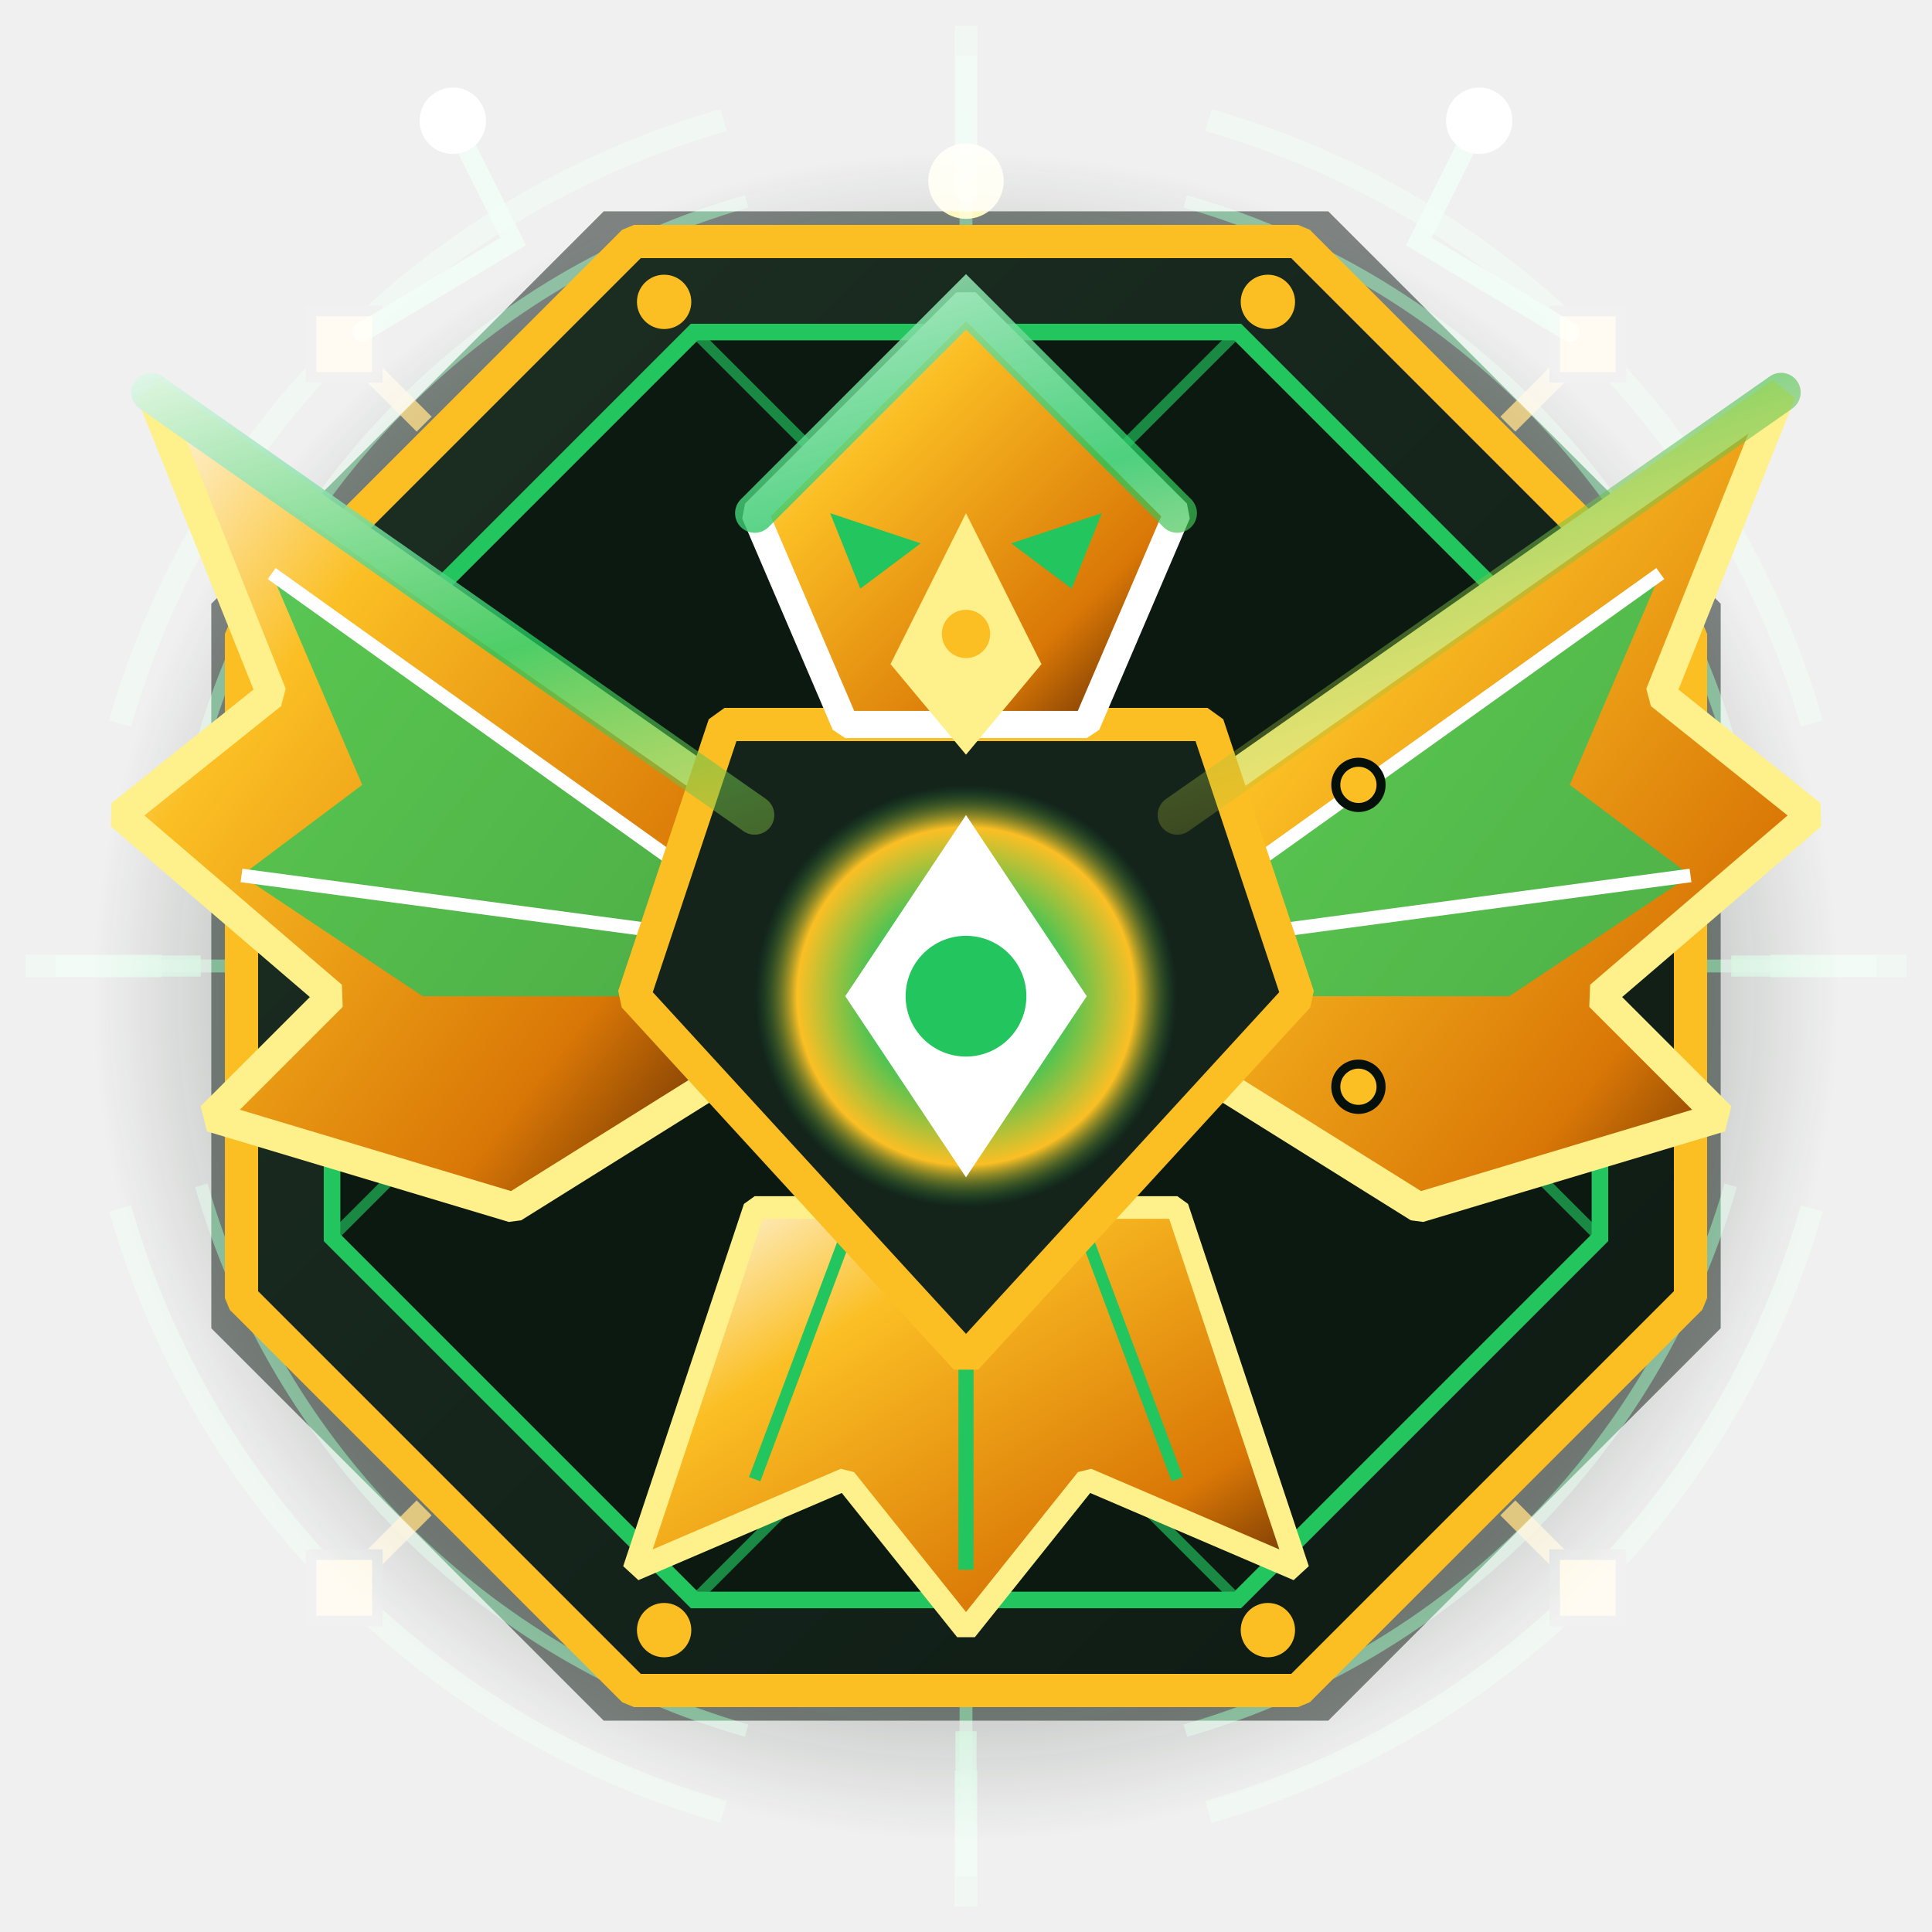
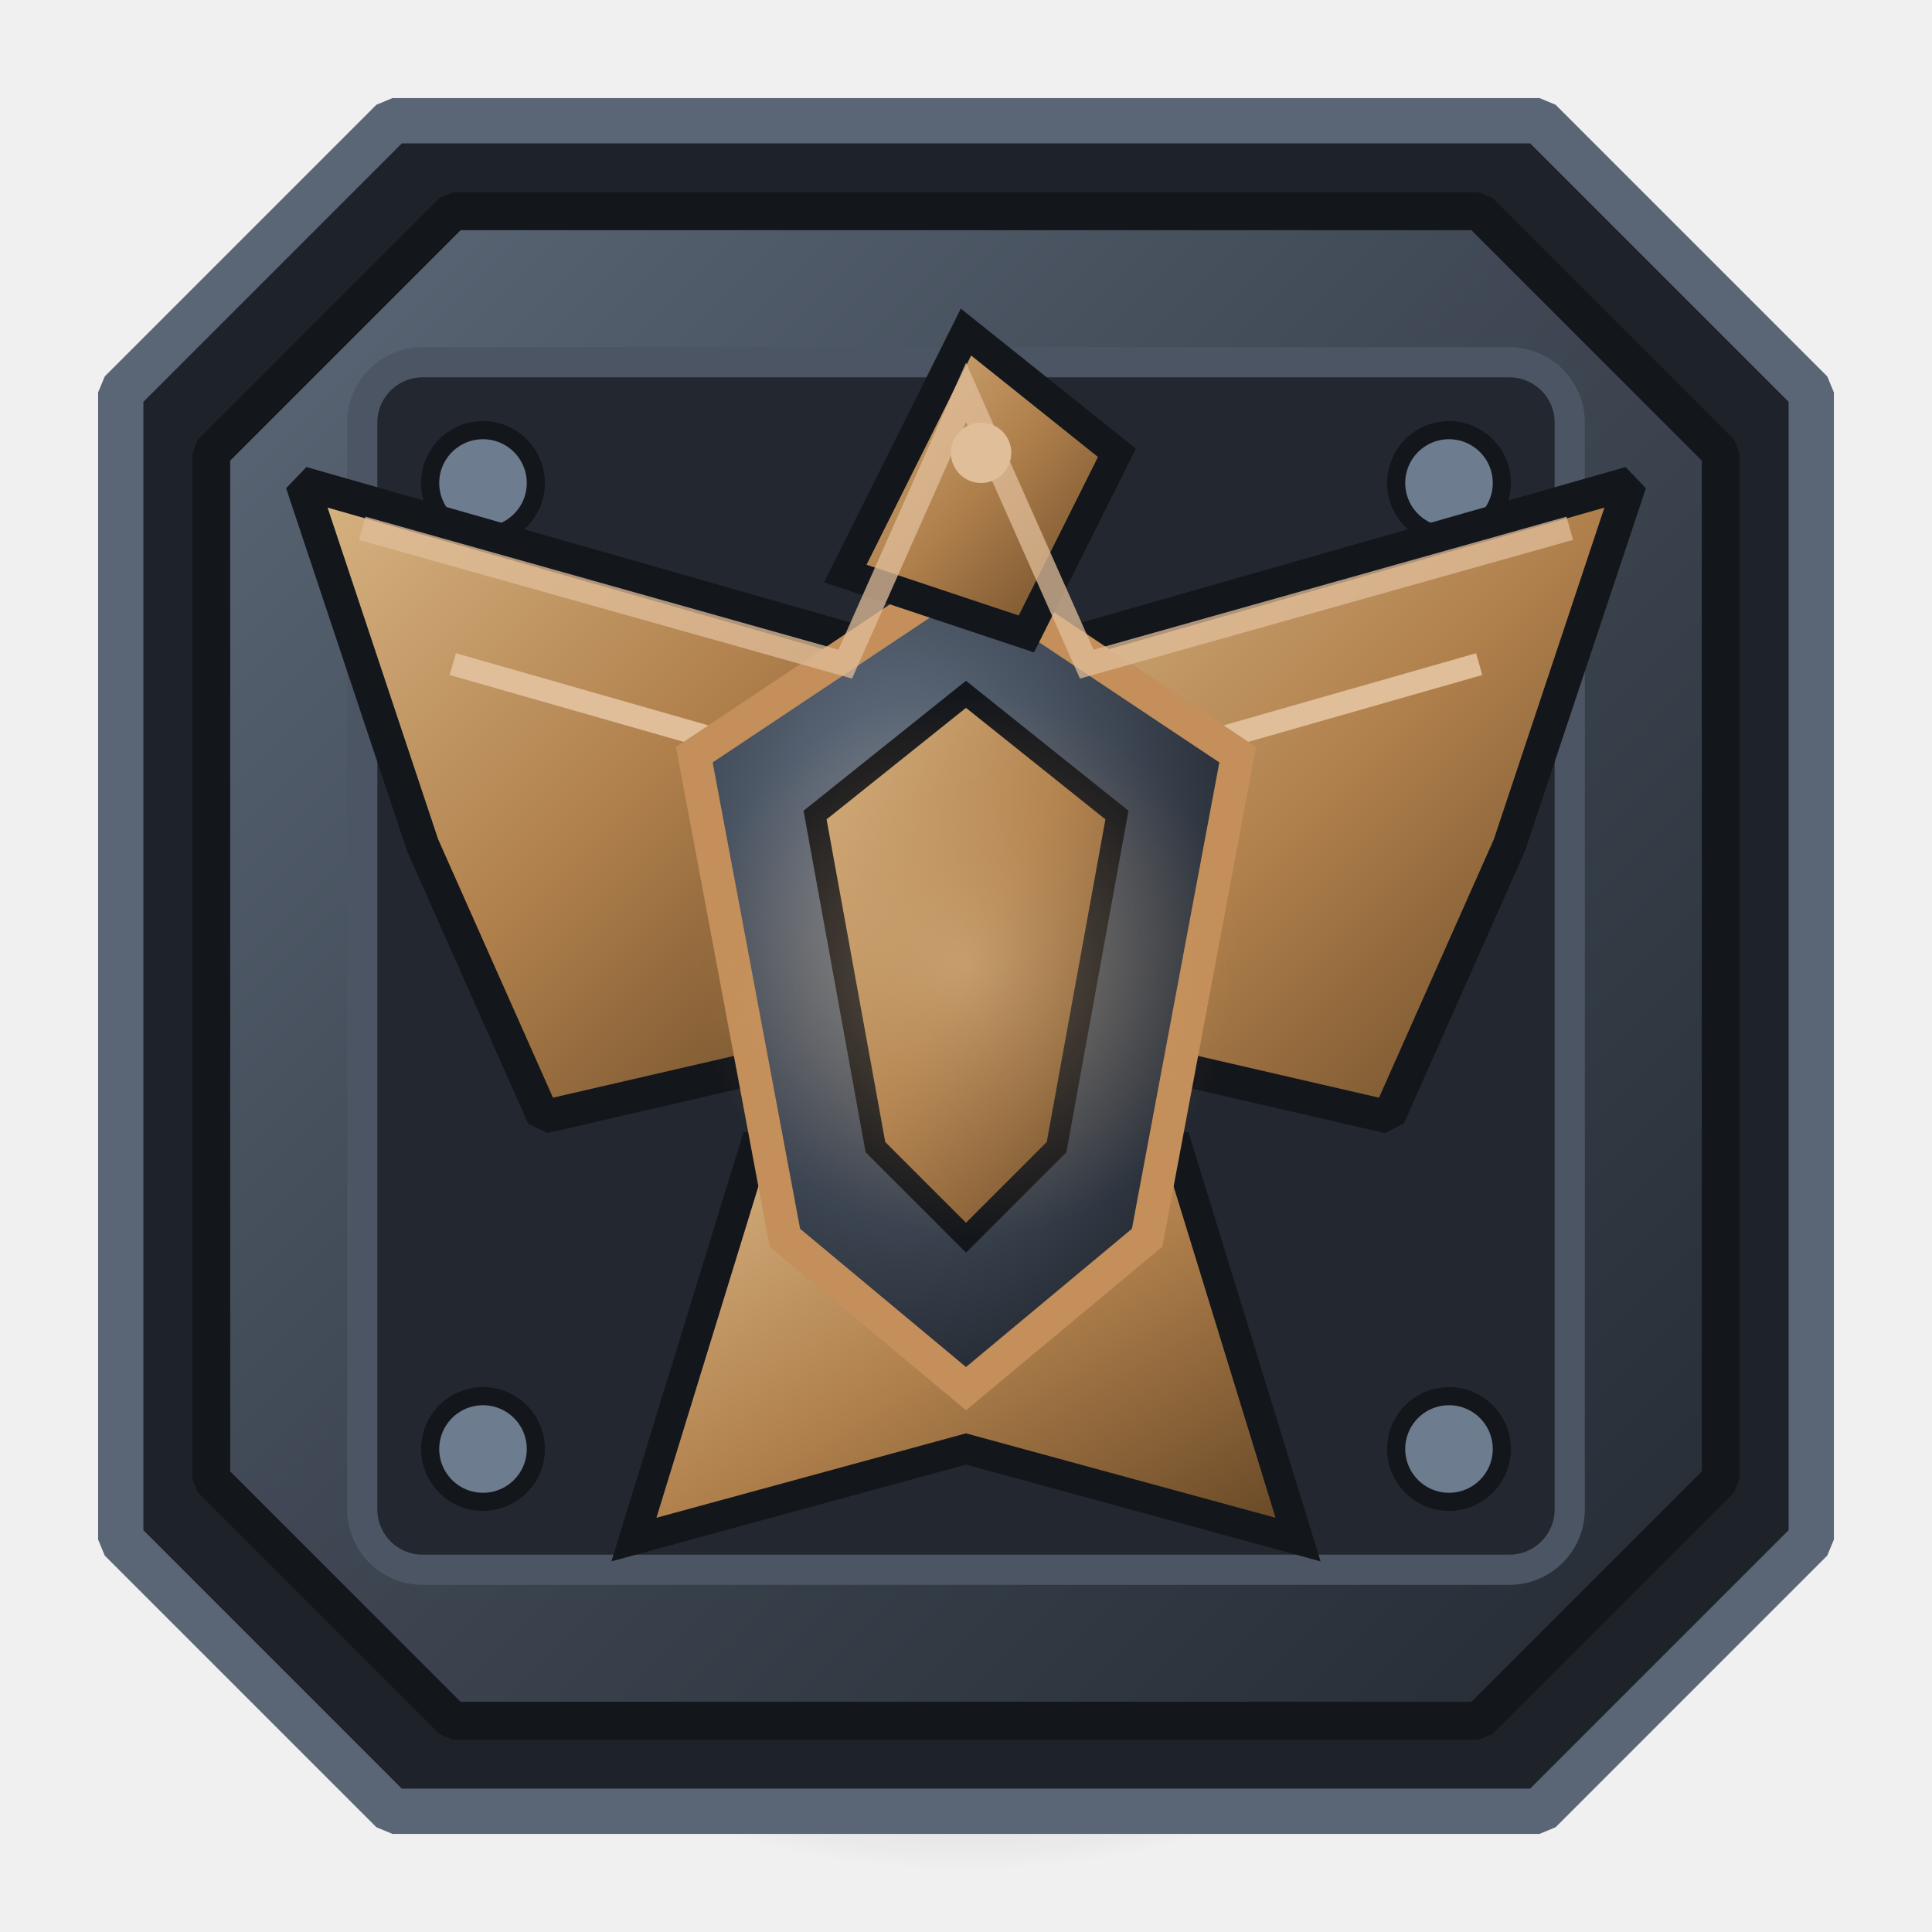
- <svg xmlns="http://www.w3.org/2000/svg" viewBox="0 0 128 128" fill="none" data-rig-id="base-eagle-rig" data-root-anchor="64,64" data-has-aura="true">
+ <svg xmlns="http://www.w3.org/2000/svg" viewBox="0 0 128 128" width="128" height="128">
  <defs>
-     <radialGradient id="be-shadow-grad" cx="50%" cy="50%" r="50%">
-       <stop offset="0%" stop-color="#0b1610" stop-opacity="0.78" />
-       <stop offset="65%" stop-color="#0d1912" stop-opacity="0.36" />
-       <stop offset="100%" stop-color="#0d1912" stop-opacity="0" />
+     <radialGradient id="tb-shadow" cx="50%" cy="50%" r="50%">
+       <stop offset="0%" stop-color="#0b0d10" stop-opacity="0.72" />
+       <stop offset="68%" stop-color="#111419" stop-opacity="0.32" />
+       <stop offset="100%" stop-color="#111419" stop-opacity="0" />
    </radialGradient>
-     <radialGradient id="be-aura-field" cx="50%" cy="50%" r="50%">
-       <stop offset="0%" stop-color="#fbbf24" stop-opacity="0.32" />
-       <stop offset="55%" stop-color="#22c55e" stop-opacity="0.16" />
-       <stop offset="100%" stop-color="#0d1912" stop-opacity="0" />
+     <linearGradient id="blued-hull" x1="0" y1="0" x2="1" y2="1">
+       <stop offset="0%" stop-color="#5c6878" />
+       <stop offset="45%" stop-color="#3f4854" />
+       <stop offset="100%" stop-color="#252b33" />
+     </linearGradient>
+     <radialGradient id="blued-turret" cx="38%" cy="35%" r="65%">
+       <stop offset="0%" stop-color="#6e7c8f" />
+       <stop offset="55%" stop-color="#444e5c" />
+       <stop offset="100%" stop-color="#262c35" />
    </radialGradient>
-     <linearGradient id="be-pedestal-obsidian" x1="0%" y1="0%" x2="100%" y2="100%">
-       <stop offset="0%" stop-color="#1e2f23" />
-       <stop offset="55%" stop-color="#14241b" />
-       <stop offset="100%" stop-color="#0d1912" />
+     <linearGradient id="tungsten-plate" x1="0" y1="0" x2="1" y2="1">
+       <stop offset="0%" stop-color="#738294" />
+       <stop offset="50%" stop-color="#4e5968" />
+       <stop offset="100%" stop-color="#2c333d" />
    </linearGradient>
-     <linearGradient id="be-gold-wing" x1="0%" y1="0%" x2="100%" y2="100%">
-       <stop offset="0%" stop-color="#ffffff" />
-       <stop offset="30%" stop-color="#fbbf24" />
-       <stop offset="75%" stop-color="#d97706" />
-       <stop offset="100%" stop-color="#451a03" />
+     <linearGradient id="enemy-cast-hull" x1="0" y1="0" x2="1" y2="1">
+       <stop offset="0%" stop-color="#59524c" />
+       <stop offset="48%" stop-color="#3d3834" />
+       <stop offset="100%" stop-color="#24201e" />
    </linearGradient>
-     <linearGradient id="be-rim-glow" x1="0%" y1="0%" x2="100%" y2="100%">
-       <stop offset="0%" stop-color="#ffffff" stop-opacity="0.95" />
-       <stop offset="45%" stop-color="#22c55e" stop-opacity="0.8" />
-       <stop offset="100%" stop-color="#fbbf24" stop-opacity="0" />
+     <radialGradient id="enemy-cast-turret" cx="38%" cy="35%" r="65%">
+       <stop offset="0%" stop-color="#6b625b" />
+       <stop offset="55%" stop-color="#47413c" />
+       <stop offset="100%" stop-color="#292421" />
+     </radialGradient>
+     <linearGradient id="steel-barrel" x1="0" y1="0" x2="1" y2="0">
+       <stop offset="0%" stop-color="#23282e" />
+       <stop offset="35%" stop-color="#697480" />
+       <stop offset="55%" stop-color="#8592a1" />
+       <stop offset="100%" stop-color="#1e2228" />
    </linearGradient>
-     <radialGradient id="be-core-glow" cx="50%" cy="50%" r="50%">
-       <stop offset="0%" stop-color="#ffffff" />
-       <stop offset="40%" stop-color="#22c55e" />
-       <stop offset="80%" stop-color="#fbbf24" />
-       <stop offset="100%" stop-color="#15803d" stop-opacity="0" />
+     <linearGradient id="steel-tread" x1="0" y1="0" x2="0" y2="1">
+       <stop offset="0%" stop-color="#22262b" />
+       <stop offset="50%" stop-color="#383e46" />
+       <stop offset="100%" stop-color="#181b1f" />
+     </linearGradient>
+     <linearGradient id="brass-trim" x1="0" y1="0" x2="1" y2="1">
+       <stop offset="0%" stop-color="#d8b584" />
+       <stop offset="50%" stop-color="#b0804c" />
+       <stop offset="100%" stop-color="#634524" />
+     </linearGradient>
+     <linearGradient id="primer-trim" x1="0" y1="0" x2="1" y2="1">
+       <stop offset="0%" stop-color="#c97a63" />
+       <stop offset="50%" stop-color="#994e3b" />
+       <stop offset="100%" stop-color="#5c2b1f" />
+     </linearGradient>
+     <radialGradient id="warm-muzzle" cx="50%" cy="50%" r="50%">
+       <stop offset="0%" stop-color="#e3c598" stop-opacity="0.42" />
+       <stop offset="100%" stop-color="#c48f5a" stop-opacity="0" />
    </radialGradient>
  </defs>
-   <g id="part-shadow-cast" data-pivot="64,66" data-parent="root" data-z-index="1" data-blend="multiply" style="mix-blend-mode: multiply">
-     <ellipse cx="64" cy="66" rx="58" ry="56" fill="url(#be-shadow-grad)" />
-     <polygon points="40,14 88,14 114,40 114,88 88,114 40,114 14,88 14,40" fill="#0b1610" fill-opacity="0.5" />
+   <g id="part-shadow-cast" data-pivot="64,68" data-blend="multiply">
+     <ellipse cx="64" cy="68" rx="56" ry="56" fill="url(#tb-shadow)" />
  </g>
-   <g id="part-aura-ring-outer" data-pivot="64,64" data-parent="root" data-z-index="4" data-blend="screen" data-motion="spin-cw" style="mix-blend-mode: screen">
-     <circle cx="64" cy="64" r="62" fill="url(#be-aura-field)" />
-     <path fill="none" stroke="#22c55e" stroke-width="1.5" stroke-opacity="0.72" d="M120.04,80.07 A58.3,58.3 0 0,1 80.07,120.04 M47.93,120.04 A58.3,58.3 0 0,1 7.96,80.07 M7.96,47.93 A58.3,58.3 0 0,1 47.93,7.96 M80.07,7.96 A58.3,58.3 0 0,1 120.04,47.93 M64,1.7 L64,10.7 M64,117.3 L64,126.3 M1.7,64 L10.7,64 M117.3,64 L126.3,64" stroke-linejoin="bevel" />
-     <path fill="none" stroke="#4ade80" stroke-width="0.85" stroke-opacity="0.58" d="M114.66,78.53 A52.7,52.7 0 0,1 78.53,114.66 M49.47,114.66 A52.7,52.7 0 0,1 13.34,78.53 M13.34,49.47 A52.7,52.7 0 0,1 49.47,13.34 M78.53,13.34 A52.7,52.7 0 0,1 114.66,49.47 M64,7.3 L64,16.3 M64,111.7 L64,120.7 M7.3,64 L16.3,64 M111.7,64 L120.7,64" stroke-linejoin="bevel" />
-     <line x1="114.7" y1="64" x2="124.3" y2="64" stroke="#22c55e" stroke-width="1.4" stroke-opacity="0.8" />
-     <line x1="99.9" y1="99.9" x2="106.6" y2="106.6" stroke="#fbbf24" stroke-width="1.4" stroke-opacity="0.8" />
-     <line x1="64" y1="114.7" x2="64" y2="124.3" stroke="#22c55e" stroke-width="1.4" stroke-opacity="0.8" />
-     <line x1="28.1" y1="99.9" x2="21.4" y2="106.6" stroke="#fbbf24" stroke-width="1.4" stroke-opacity="0.8" />
-     <line x1="13.3" y1="64" x2="3.7" y2="64" stroke="#22c55e" stroke-width="1.4" stroke-opacity="0.8" />
-     <line x1="28.1" y1="28.1" x2="21.4" y2="21.4" stroke="#fbbf24" stroke-width="1.4" stroke-opacity="0.8" />
-     <line x1="64" y1="13.3" x2="64" y2="3.7" stroke="#22c55e" stroke-width="1.4" stroke-opacity="0.8" />
-     <line x1="99.9" y1="28.1" x2="106.6" y2="21.4" stroke="#fbbf24" stroke-width="1.4" stroke-opacity="0.8" />
-     <rect x="103" y="103" width="4.4" height="4.4" fill="#fbbf24" stroke="#0b1610" stroke-width="0.7" />
-     <rect x="20.6" y="103" width="4.4" height="4.4" fill="#fbbf24" stroke="#0b1610" stroke-width="0.7" />
-     <rect x="20.6" y="20.6" width="4.4" height="4.4" fill="#fbbf24" stroke="#0b1610" stroke-width="0.7" />
-     <rect x="103" y="20.6" width="4.4" height="4.4" fill="#fbbf24" stroke="#0b1610" stroke-width="0.7" />
+   <g id="part-aura-ring-outer" data-pivot="64,64" data-blend="normal">
+     <polygon points="26,8 102,8 120,26 120,102 102,120 26,120 8,102 8,26" fill="#1e232a" stroke="#5a6575" stroke-width="3" stroke-linejoin="bevel" />
  </g>
-   <g id="part-aura-ring-inner" data-pivot="64,64" data-parent="root" data-z-index="5" data-blend="screen" data-motion="spin-ccw" style="mix-blend-mode: screen">
-     <path fill="none" stroke="#fbbf24" stroke-width="1.1" stroke-opacity="0.68" d="M106.87,76.29 A44.6,44.6 0 0,1 76.29,106.87 M51.71,106.87 A44.6,44.6 0 0,1 21.13,76.29 M21.13,51.71 A44.6,44.6 0 0,1 51.71,21.13 M76.29,21.13 A44.6,44.6 0 0,1 106.87,51.71 M64,15.4 L64,24.4 M64,103.6 L64,112.6 M15.4,64 L24.4,64 M103.6,64 L112.6,64" stroke-linejoin="bevel" />
-     <circle cx="108.6" cy="64" r="2.0" fill="#22c55e" stroke="#0b1610" stroke-width="0.65" />
-     <circle cx="86.3" cy="102.6" r="2.0" fill="#22c55e" stroke="#0b1610" stroke-width="0.65" />
-     <circle cx="41.7" cy="102.6" r="2.0" fill="#22c55e" stroke="#0b1610" stroke-width="0.65" />
-     <circle cx="19.4" cy="64" r="2.0" fill="#22c55e" stroke="#0b1610" stroke-width="0.65" />
-     <circle cx="41.7" cy="25.4" r="2.0" fill="#22c55e" stroke="#0b1610" stroke-width="0.65" />
-     <circle cx="86.3" cy="25.4" r="2.0" fill="#22c55e" stroke="#0b1610" stroke-width="0.65" />
+   <g id="part-aura-ring-inner" data-pivot="64,64" data-blend="normal">
+     <polygon points="30,14 98,14 114,30 114,98 98,114 30,114 14,98 14,30" fill="url(#blued-hull)" stroke="#13161b" stroke-width="2.5" stroke-linejoin="bevel" />
  </g>
-   <g id="part-pedestal-base" data-pivot="64,64" data-parent="root" data-z-index="15" data-blend="normal">
-     <polygon points="42,16 86,16 112,42 112,86 86,112 42,112 16,86 16,42" fill="url(#be-pedestal-obsidian)" stroke="#fbbf24" stroke-width="2.2" stroke-linejoin="bevel" />
-     <polygon points="46,22 82,22 106,46 106,82 82,106 46,106 22,82 22,46" fill="#0b1911" stroke="#22c55e" stroke-width="1.1" />
-     <path d="M46 22 L64 40 L82 22 M22 46 L40 64 L22 82 M106 46 L88 64 L106 82 M46 106 L64 88 L82 106" stroke="#22c55e" stroke-width="0.7" stroke-opacity="0.65" />
-     <circle cx="44" cy="20" r="1.8" fill="#fbbf24" />
-     <circle cx="84" cy="20" r="1.8" fill="#fbbf24" />
-     <circle cx="44" cy="108" r="1.8" fill="#fbbf24" />
-     <circle cx="84" cy="108" r="1.8" fill="#fbbf24" />
+   <g id="part-pedestal-base" data-pivot="64,64" data-blend="normal">
+     <rect x="24" y="24" width="80" height="80" rx="4" fill="#232830" stroke="#4b5563" stroke-width="2" />
+     <circle cx="32" cy="32" r="3.5" fill="#6e7c8f" stroke="#13161b" stroke-width="1.2" />
+     <circle cx="96" cy="32" r="3.5" fill="#6e7c8f" stroke="#13161b" stroke-width="1.2" />
+     <circle cx="32" cy="96" r="3.5" fill="#6e7c8f" stroke="#13161b" stroke-width="1.2" />
+     <circle cx="96" cy="96" r="3.5" fill="#6e7c8f" stroke="#13161b" stroke-width="1.2" />
  </g>
-   <g id="part-tail-plume" data-pivot="64,82" data-parent="part-pedestal-base" data-z-index="22" data-blend="normal" data-motion="pulse-scale">
-     <circle cx="64" cy="82" r="4.0" fill="#06100a" stroke="#22c55e" stroke-width="1.1" />
-     <polygon points="50,80 78,80 86,104 72,98 64,108 56,98 42,104" fill="url(#be-gold-wing)" stroke="#fef08a" stroke-width="1.5" stroke-linejoin="bevel" />
-     <line x1="64" y1="80" x2="64" y2="104" stroke="#22c55e" stroke-width="1.0" />
-     <line x1="56" y1="82" x2="50" y2="98" stroke="#22c55e" stroke-width="0.8" />
-     <line x1="72" y1="82" x2="78" y2="98" stroke="#22c55e" stroke-width="0.8" />
-     <circle cx="64" cy="82" r="1.6" fill="#fbbf24" />
+   <g id="part-tail-plume" data-pivot="64,88" data-blend="normal">
+     <polygon points="50,76 78,76 86,102 64,96 42,102" fill="url(#brass-trim)" stroke="#13161b" stroke-width="2" />
  </g>
-   <g id="part-wing-R" data-pivot="78,62" data-parent="part-pedestal-base" data-z-index="30" data-blend="normal" data-motion="rotate-sym-right">
-     <circle cx="78" cy="62" r="6" fill="#0b1911" stroke="#fbbf24" stroke-width="1.6" />
-     <polygon points="78,54 118,26 110,46 120,54 106,66 114,74 94,80 78,70" fill="url(#be-gold-wing)" stroke="#fef08a" stroke-width="2.0" stroke-linejoin="bevel" />
-     <polygon points="82,58 110,38 104,52 112,58 100,66 82,66" fill="#22c55e" fill-opacity="0.75" />
-     <line x1="82" y1="58" x2="110" y2="38" stroke="#ffffff" stroke-width="0.9" />
-     <line x1="82" y1="62" x2="112" y2="58" stroke="#ffffff" stroke-width="0.9" />
-     <circle cx="78" cy="62" r="2.5" fill="#ffffff" />
-     <circle cx="66" cy="52" r="1.5" fill="#fbbf24" stroke="#06100a" stroke-width="0.6" />
-     <circle cx="90" cy="52" r="1.5" fill="#fbbf24" stroke="#06100a" stroke-width="0.6" />
-     <circle cx="66" cy="72" r="1.5" fill="#fbbf24" stroke="#06100a" stroke-width="0.6" />
-     <circle cx="90" cy="72" r="1.5" fill="#fbbf24" stroke="#06100a" stroke-width="0.6" />
+   <g id="part-wing-R" data-pivot="72,58" data-blend="normal">
+     <polygon points="66,44 108,32 100,56 92,74 66,68" fill="url(#brass-trim)" stroke="#13161b" stroke-width="2.2" stroke-linejoin="bevel" />
+     <line x1="70" y1="52" x2="98" y2="44" stroke="#e0be99" stroke-width="1.5" />
  </g>
-   <g id="part-wing-L" data-pivot="50,62" data-parent="part-pedestal-base" data-z-index="30" data-blend="normal" data-motion="rotate-sym-left">
-     <circle cx="50" cy="62" r="6" fill="#0b1911" stroke="#fbbf24" stroke-width="1.6" />
-     <polygon points="50,54 10,26 18,46 8,54 22,66 14,74 34,80 50,70" fill="url(#be-gold-wing)" stroke="#fef08a" stroke-width="2.0" stroke-linejoin="bevel" />
-     <polygon points="46,58 18,38 24,52 16,58 28,66 46,66" fill="#22c55e" fill-opacity="0.75" />
-     <line x1="46" y1="58" x2="18" y2="38" stroke="#ffffff" stroke-width="0.9" />
-     <line x1="46" y1="62" x2="16" y2="58" stroke="#ffffff" stroke-width="0.9" />
-     <circle cx="50" cy="62" r="2.5" fill="#ffffff" />
+   <g id="part-wing-L" data-pivot="56,58" data-blend="normal">
+     <polygon points="62,44 20,32 28,56 36,74 62,68" fill="url(#brass-trim)" stroke="#13161b" stroke-width="2.2" stroke-linejoin="bevel" />
+     <line x1="58" y1="52" x2="30" y2="44" stroke="#e0be99" stroke-width="1.5" />
  </g>
-   <g id="part-core-shield" data-pivot="64,66" data-parent="part-pedestal-base" data-z-index="35" data-blend="normal">
-     <polygon points="48,48 80,48 86,66 64,90 42,66" fill="#14241b" stroke="#fbbf24" stroke-width="2.2" stroke-linejoin="bevel" />
-     <circle cx="64" cy="66" r="14" fill="url(#be-core-glow)" />
-     <polygon points="64,54 72,66 64,78 56,66" fill="#ffffff" />
-     <circle cx="64" cy="66" r="4" fill="#22c55e" />
+   <g id="part-core-shield" data-pivot="64,64" data-blend="normal">
+     <polygon points="64,38 82,50 76,82 64,92 52,82 46,50" fill="url(#blued-turret)" stroke="#c48f5a" stroke-width="2.2" />
+     <polygon points="64,46 74,54 70,76 64,82 58,76 54,54" fill="url(#brass-trim)" stroke="#13161b" stroke-width="1.4" />
  </g>
-   <g id="part-eagle-head" data-pivot="64,42" data-parent="part-core-shield" data-z-index="40" data-blend="normal" data-motion="aim-look">
-     <circle cx="64" cy="42" r="4.0" fill="#06100a" stroke="#22c55e" stroke-width="1.1" />
-     <polygon points="64,20 78,34 72,48 56,48 50,34" fill="url(#be-gold-wing)" stroke="#ffffff" stroke-width="1.8" stroke-linejoin="bevel" />
-     <polygon points="64,34 69,44 64,50 59,44" fill="#fef08a" />
-     <polygon points="55,34 61,36 57,39" fill="#22c55e" />
-     <polygon points="73,34 67,36 71,39" fill="#22c55e" />
-     <circle cx="64" cy="42" r="1.6" fill="#fbbf24" />
+   <g id="part-eagle-head" data-pivot="64,36" data-blend="normal">
+     <polygon points="56,38 64,22 74,30 68,42" fill="url(#brass-trim)" stroke="#13161b" stroke-width="2" />
+     <circle cx="65" cy="30" r="2" fill="#e0be99" />
  </g>
-   <g id="part-light-rim-wings" data-pivot="64,64" data-parent="part-core-shield" data-z-index="45" data-blend="plus-lighter" style="mix-blend-mode: plus-lighter">
-     <path d="M10 26 L50 54 M118 26 L78 54 M50 34 L64 20 L78 34" stroke="url(#be-rim-glow)" stroke-width="2.6" stroke-linecap="round" />
+   <g id="part-light-rim-wings" data-pivot="64,58" data-blend="plus-lighter">
+     <polyline points="24,35 56,44 64,26 72,44 104,35" fill="none" stroke="#e0be99" stroke-width="1.6" opacity="0.75" />
  </g>
-   <g id="part-aura-corona-top" data-pivot="64,64" data-parent="root" data-z-index="65" data-blend="screen" data-motion="pulse-breathe" style="mix-blend-mode: screen">
-     <path d="M24 22 L34 16 L30 8 M104 22 L94 16 L98 8" stroke="#22c55e" stroke-width="1.3" stroke-linecap="round" />
-     <circle cx="30" cy="8" r="2.2" fill="#ffffff" />
-     <circle cx="98" cy="8" r="2.2" fill="#ffffff" />
-     <circle cx="64" cy="12" r="2.5" fill="#fef08a" />
+   <g id="part-aura-corona-top" data-pivot="64,64" data-blend="screen">
+     <circle cx="64" cy="64" r="18" fill="url(#warm-muzzle)" />
  </g>
</svg>
